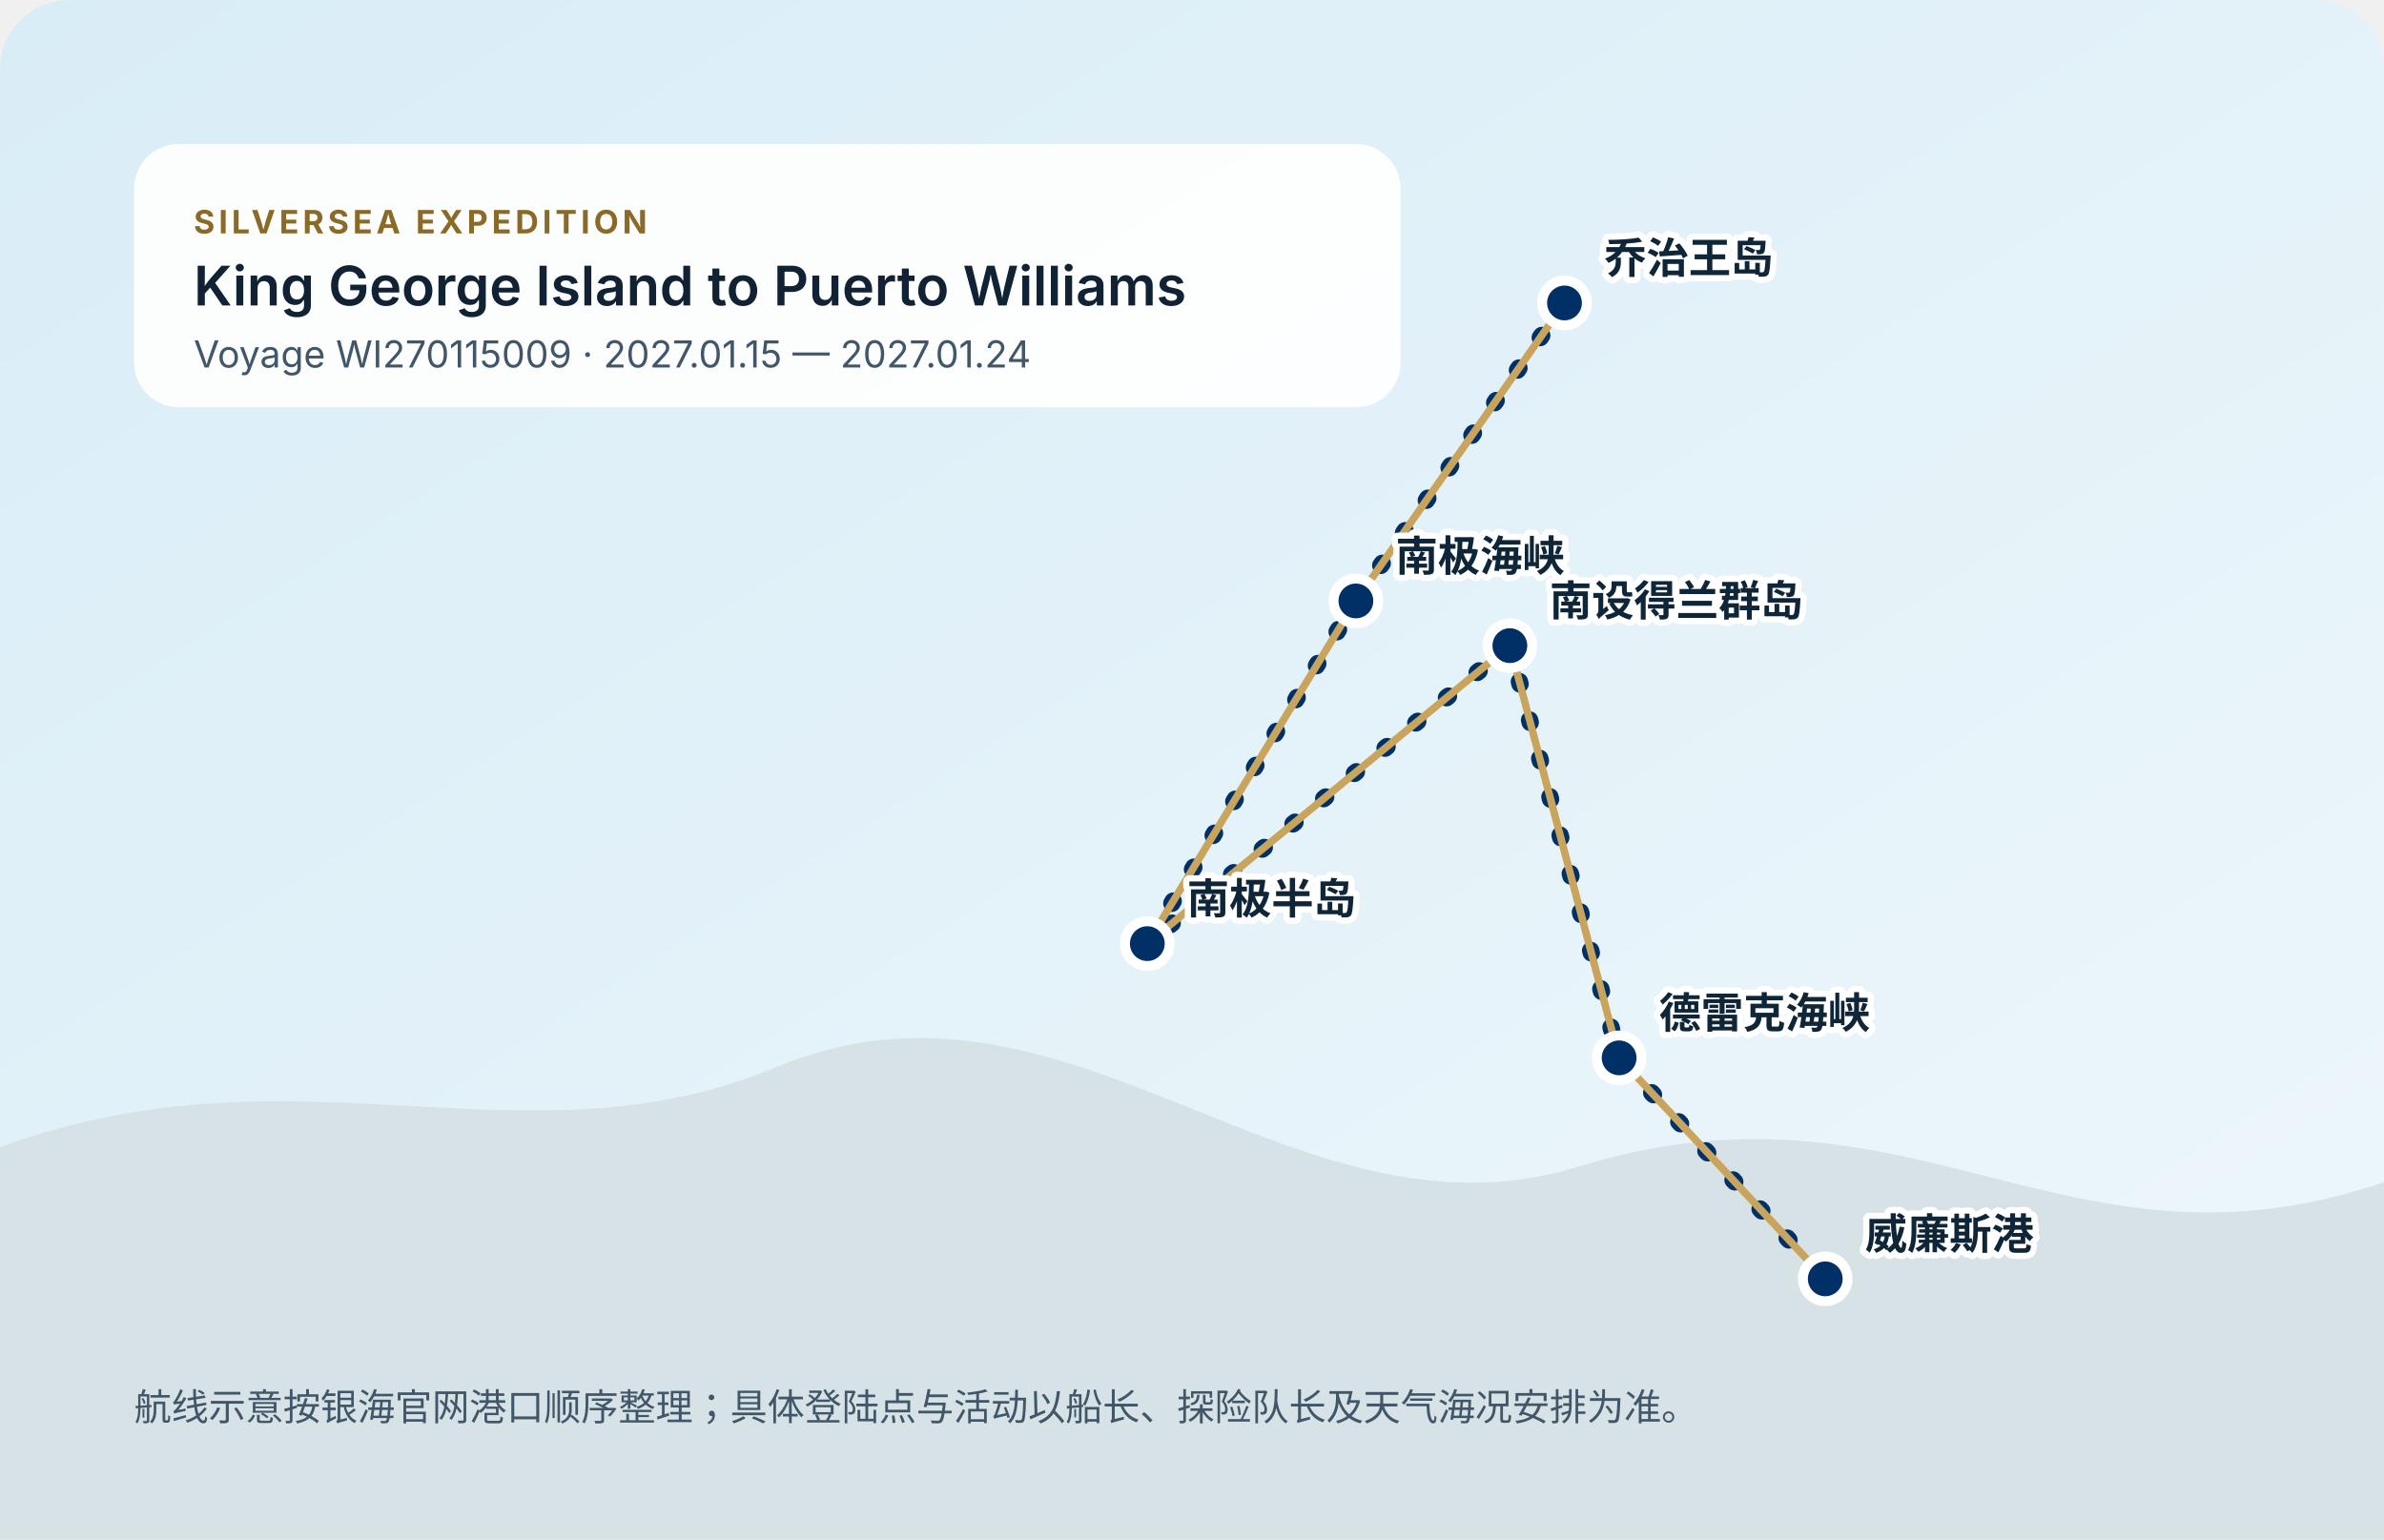
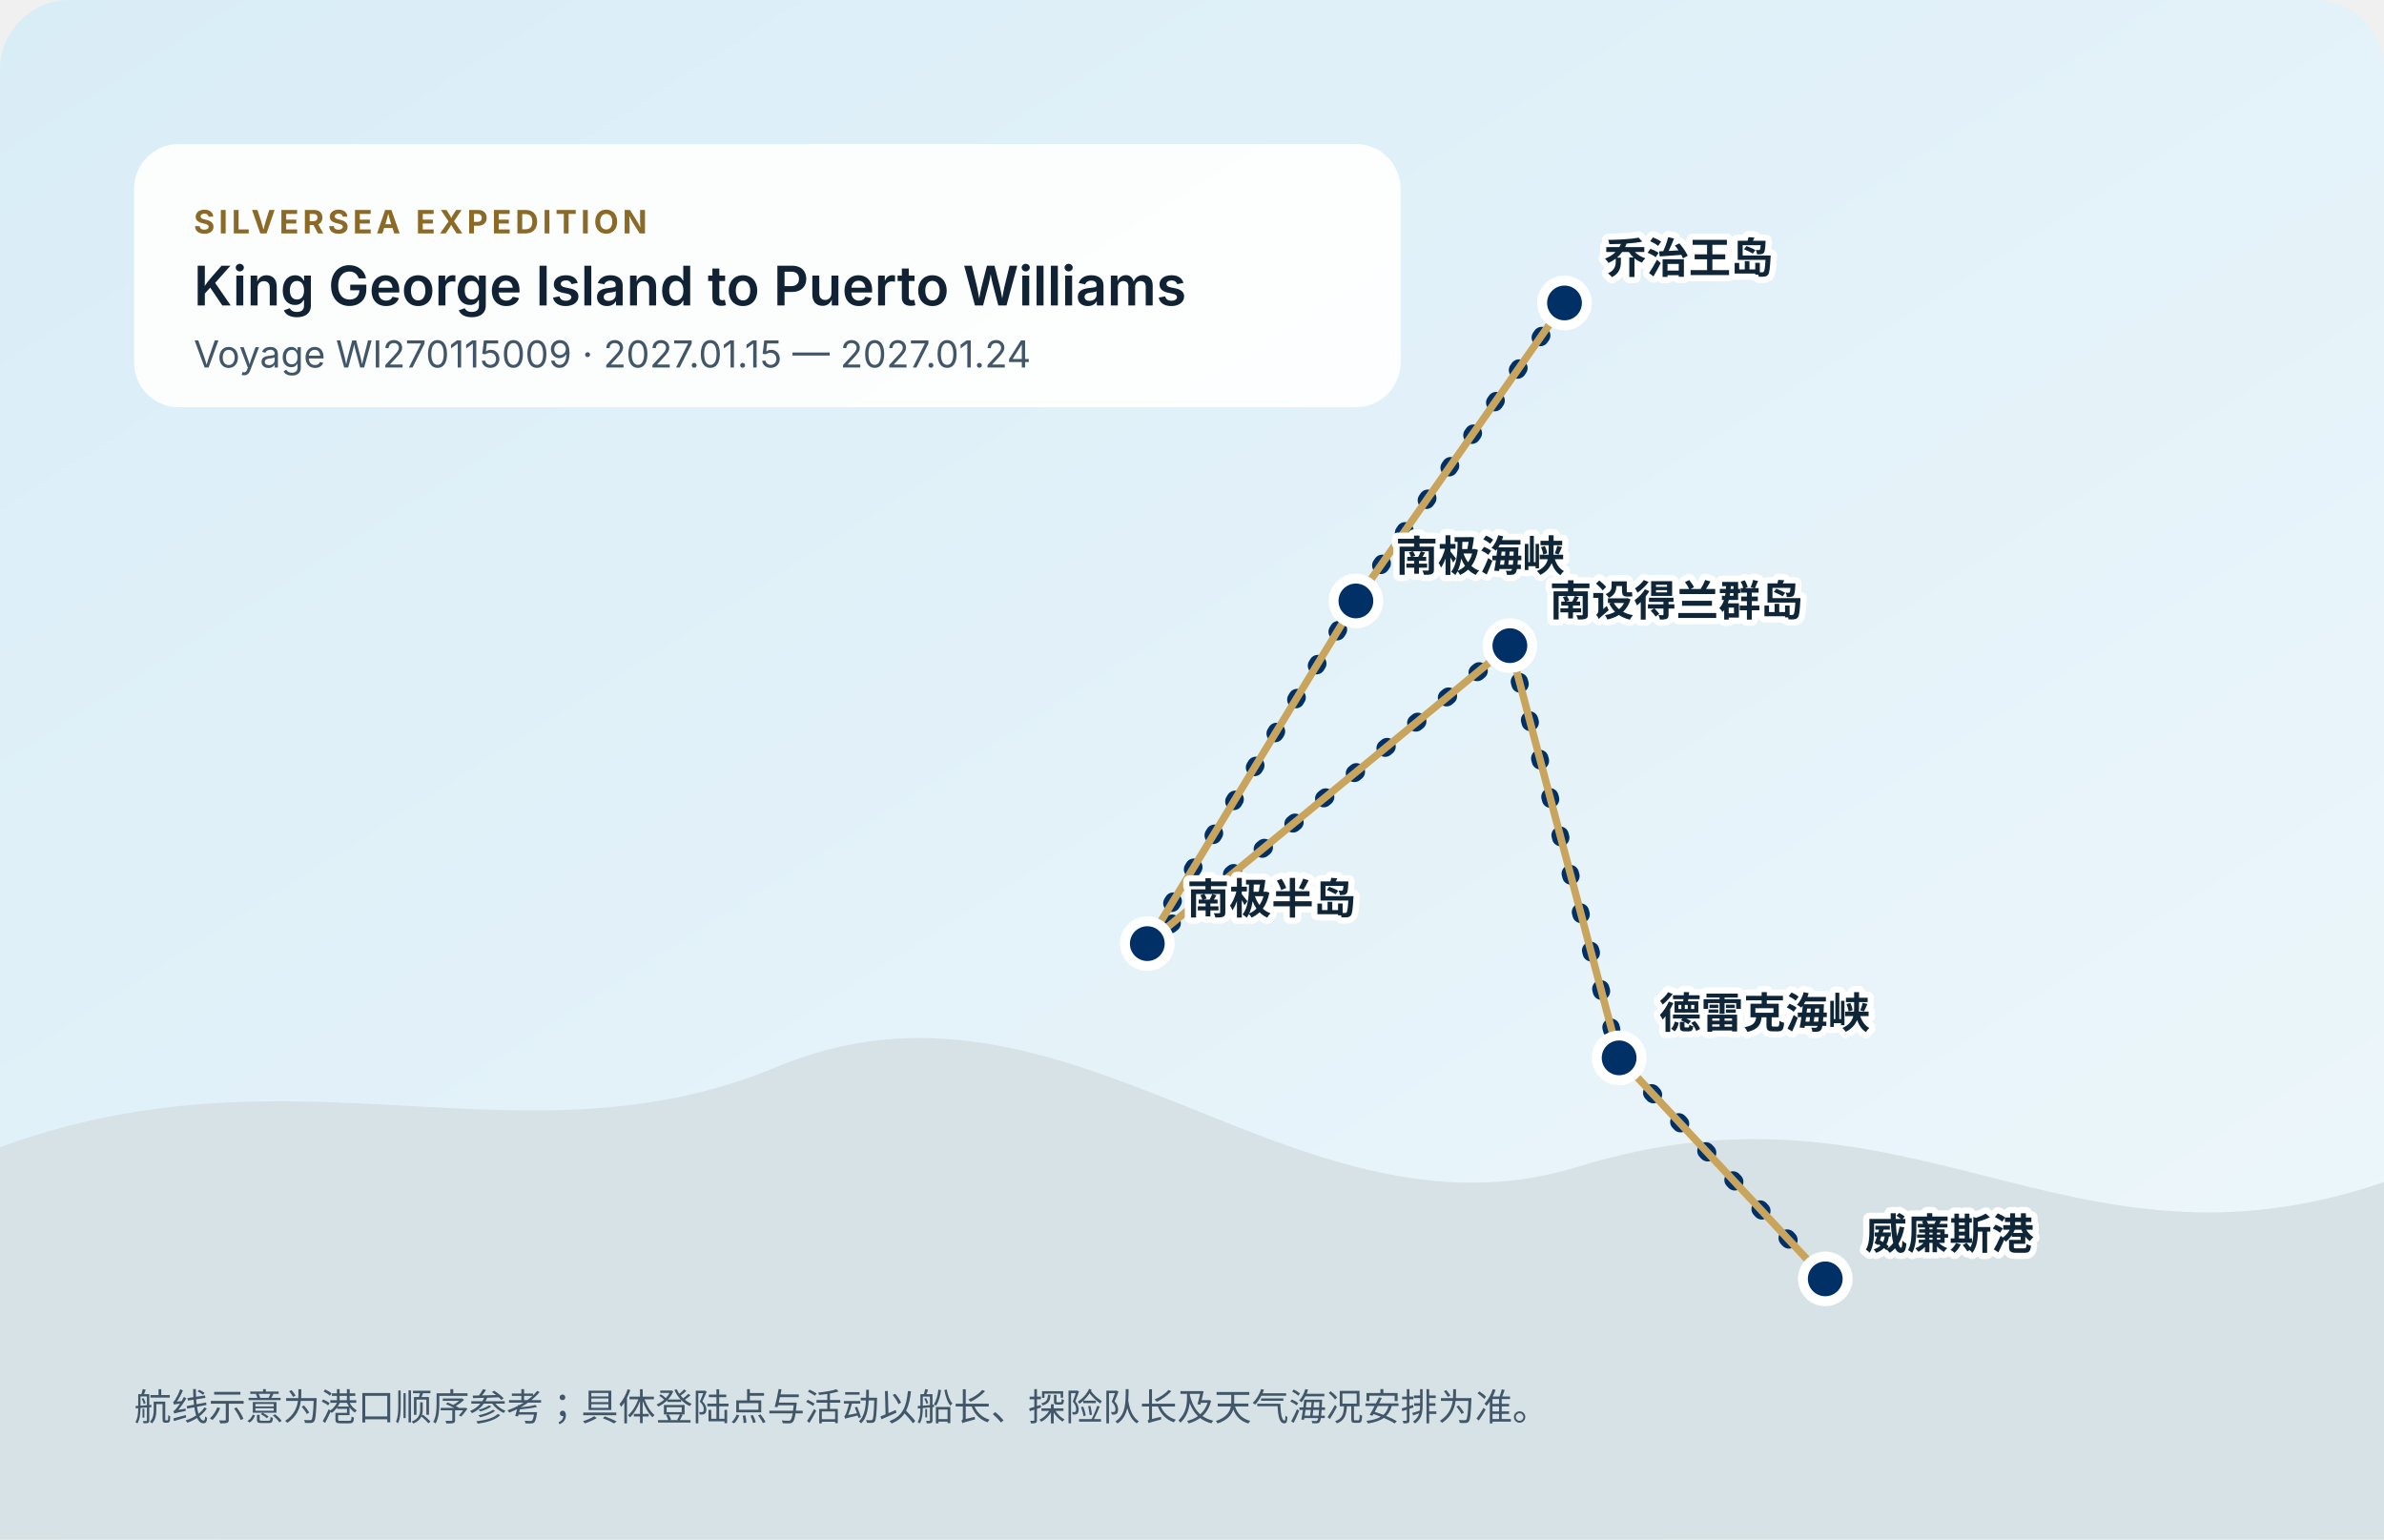
<svg xmlns="http://www.w3.org/2000/svg" viewBox="0 0 960 620" role="img" aria-labelledby="title desc">
  <defs>
    <linearGradient id="sea" x1="0" x2="1" y1="0" y2="1">
      <stop offset="0" stop-color="#d9edf7" />
      <stop offset="1" stop-color="#eef7fb" />
    </linearGradient>
  </defs>
  <rect width="960" height="620" rx="28" fill="url(#sea)" />
  <path d="M0 462 C120 418 210 472 312 430 C430 380 520 505 635 470 C770 428 832 520 960 476 L960 620 L0 620 Z" fill="#d6e2e5" />
  <path d="M 630 122 L 546 242 L 462 380 L 608 260 L 652 426 L 735 515" fill="none" stroke="#003066" stroke-width="7" stroke-linecap="round" stroke-linejoin="round" stroke-dasharray="1 15" />
  <path d="M 630 122 L 546 242 L 462 380 L 608 260 L 652 426 L 735 515" fill="none" stroke="#c8a45d" stroke-width="3" stroke-linecap="round" stroke-linejoin="round" />
  <g>
    <circle cx="630" cy="122" r="9" fill="#003066" stroke="#ffffff" stroke-width="4" />
    <text x="646" y="110" class="label">乔治王岛</text>
  </g>
  <g>
    <circle cx="546" cy="242" r="9" fill="#003066" stroke="#ffffff" stroke-width="4" />
    <text x="562" y="230" class="label">南极海峡</text>
  </g>
  <g>
    <circle cx="462" cy="380" r="9" fill="#003066" stroke="#ffffff" stroke-width="4" />
    <text x="478" y="368" class="label">南极半岛</text>
  </g>
  <g>
    <circle cx="608" cy="260" r="9" fill="#003066" stroke="#ffffff" stroke-width="4" />
    <text x="624" y="248" class="label">南设得兰群岛</text>
  </g>
  <g>
    <circle cx="652" cy="426" r="9" fill="#003066" stroke="#ffffff" stroke-width="4" />
    <text x="668" y="414" class="label">德雷克海峡</text>
  </g>
  <g>
    <circle cx="735" cy="515" r="9" fill="#003066" stroke="#ffffff" stroke-width="4" />
    <text x="751" y="503" class="label">威廉斯港</text>
  </g>
  <g transform="translate(54 58)">
    <rect width="510" height="106" rx="18" fill="#ffffff" opacity=".92" />
    <text x="24" y="36" class="kicker">SILVERSEA EXPEDITION</text>
    <text x="24" y="65" class="title">King George Island to Puerto Williams</text>
    <text x="24" y="90" class="small">Voyage WI270115009 · 2027.01.15 — 2027.01.24</text>
  </g>
-   <text x="54" y="572" class="small">航线示意按银海官网港口顺序整理；具体登陆点与活动以船长、探险队长及天气海况安排为准。</text>
+   <text x="54" y="572" class="small">航线示意为港口顺序参考；具体登陆点与活动以船长、探险队长及天气海况安排为准。</text>
  <style>
    .title { font: 600 22px -apple-system, BlinkMacSystemFont, "PingFang SC", sans-serif; fill: #102233; }
    .kicker { font: 700 13px -apple-system, BlinkMacSystemFont, "PingFang SC", sans-serif; letter-spacing: .12em; fill: #8b6a28; }
    .label { font: 600 17px -apple-system, BlinkMacSystemFont, "PingFang SC", sans-serif; fill: #0f2638; paint-order: stroke; stroke: #fff; stroke-width: 5px; stroke-linejoin: round; }
    .small { font: 15px -apple-system, BlinkMacSystemFont, "PingFang SC", sans-serif; fill: #415668; }
  </style>
</svg>
